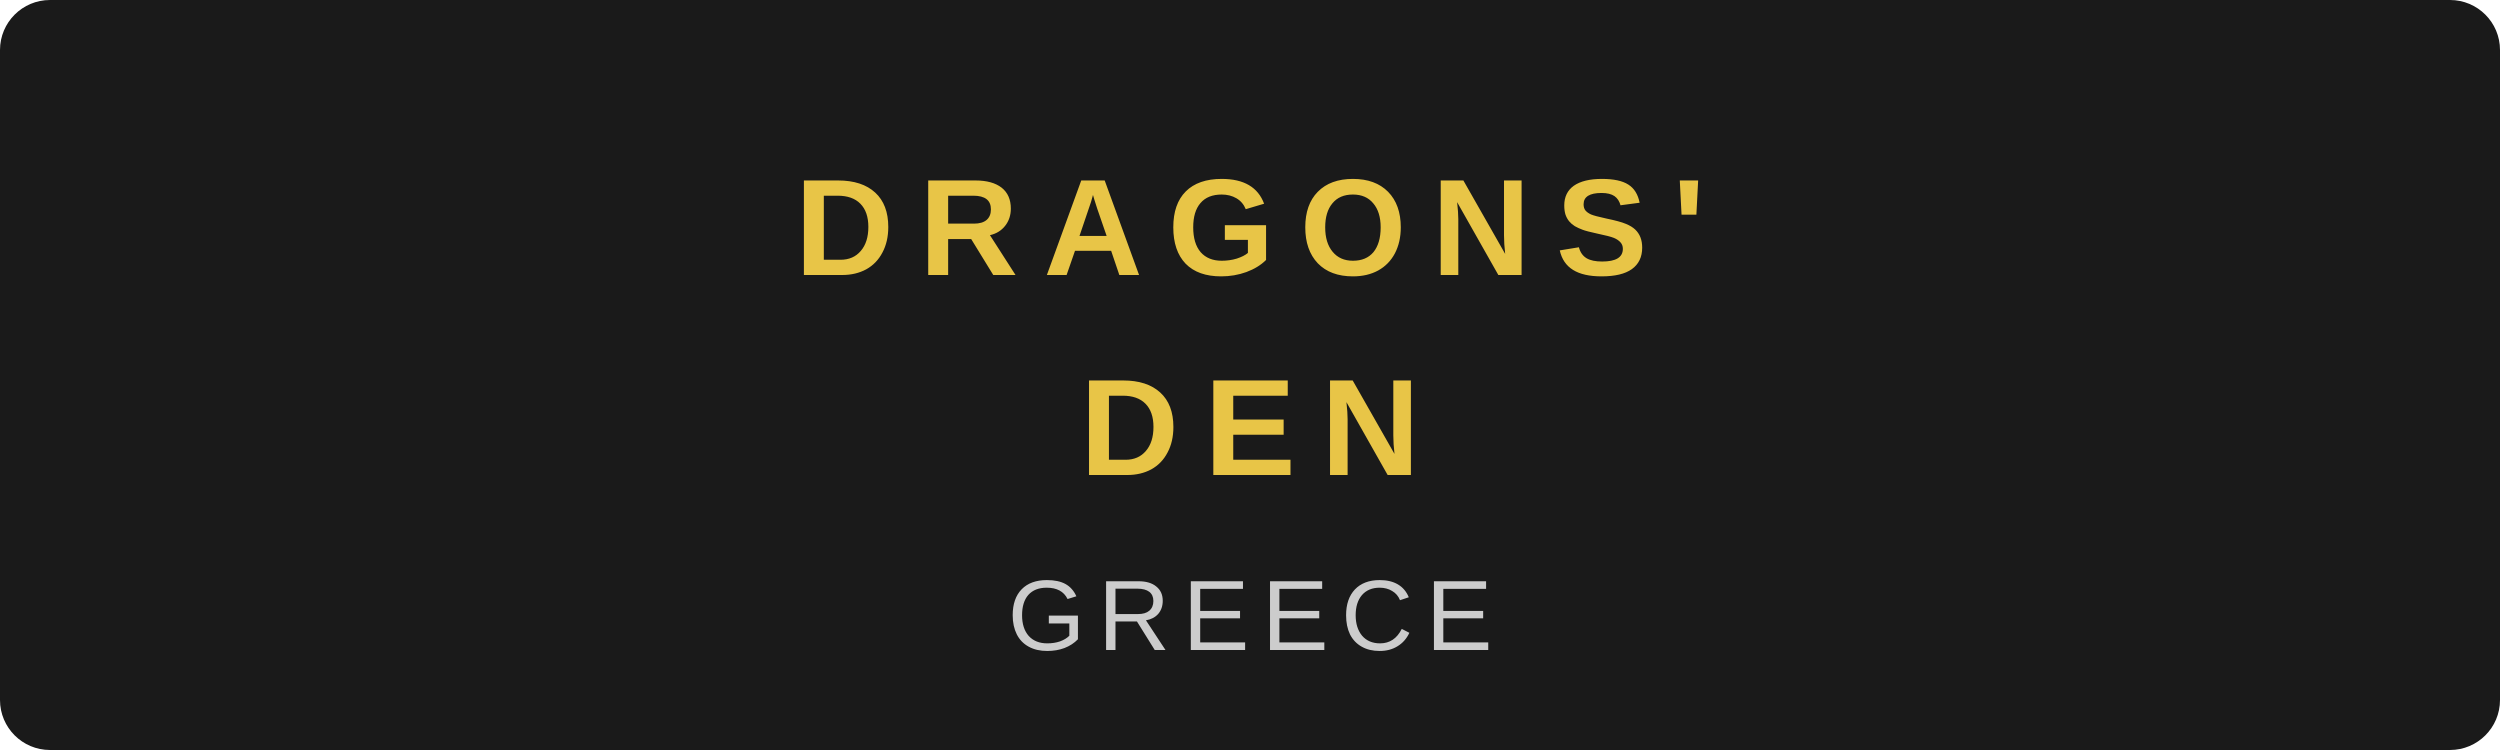
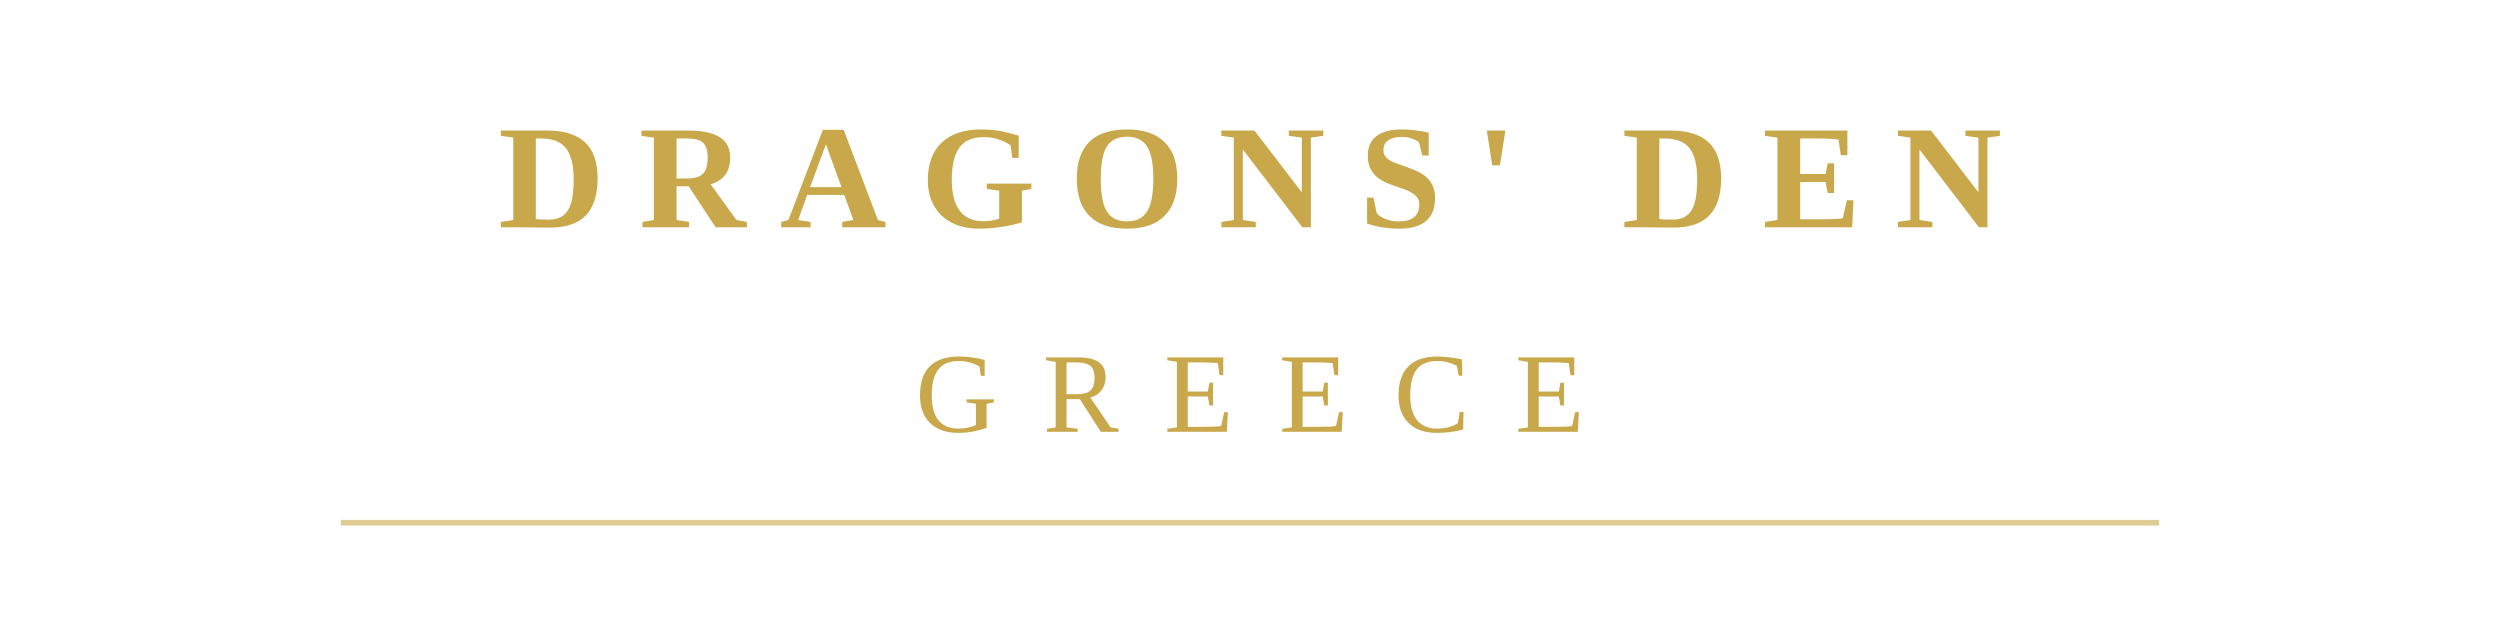
- <svg xmlns="http://www.w3.org/2000/svg" viewBox="0 0 200 60" width="200" height="60">
-   <rect width="200" height="60" fill="#1a1a1a" rx="4" />
-   <text x="100" y="22" font-family="Arial, sans-serif" font-size="11" font-weight="bold" fill="#e8c547" text-anchor="middle" letter-spacing="2">DRAGONS'</text>
-   <text x="100" y="38" font-family="Arial, sans-serif" font-size="11" font-weight="bold" fill="#e8c547" text-anchor="middle" letter-spacing="2">DEN</text>
-   <text x="100" y="52" font-family="Arial, sans-serif" font-size="8" fill="#cccccc" text-anchor="middle" letter-spacing="1">GREECE</text>
+ <svg xmlns="http://www.w3.org/2000/svg" viewBox="0 0 220 56">
+   <text x="110" y="20" font-family="Georgia, 'Times New Roman', serif" font-size="13" font-weight="bold" fill="#c9a84c" text-anchor="middle" letter-spacing="3">DRAGONS' DEN</text>
+   <text x="110" y="38" font-family="Georgia, 'Times New Roman', serif" font-size="10" fill="#c9a84c" text-anchor="middle" letter-spacing="4">GREECE</text>
+   <line x1="30" y1="46" x2="190" y2="46" stroke="#c9a84c" stroke-width="0.5" opacity="0.6" />
</svg>
